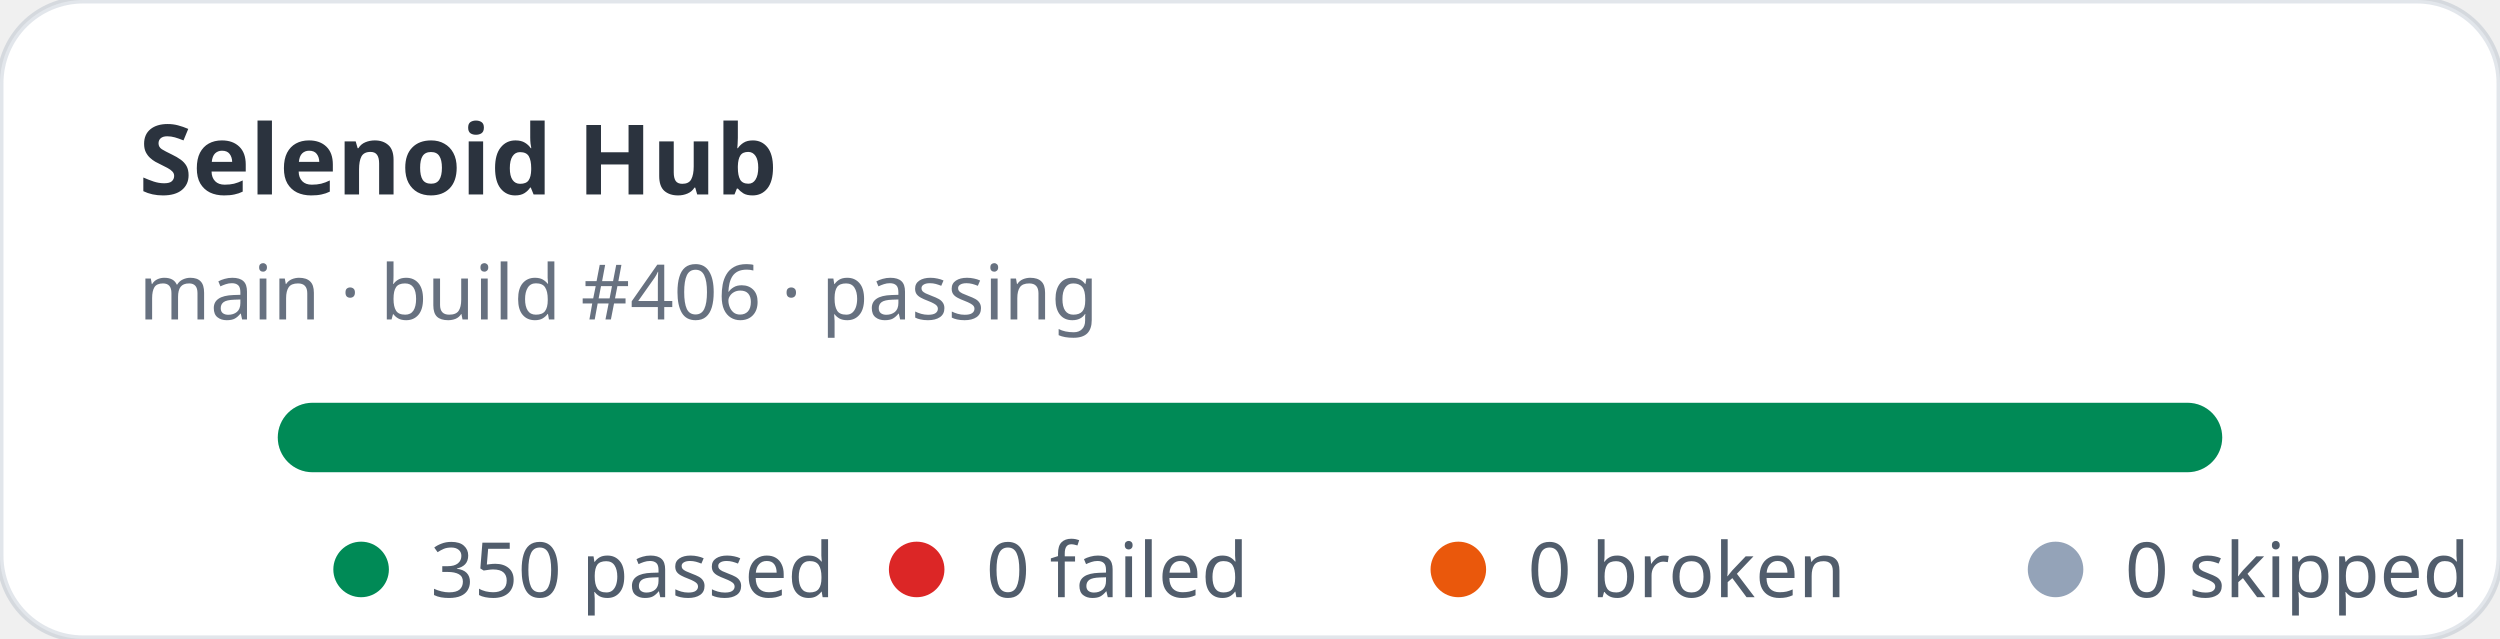
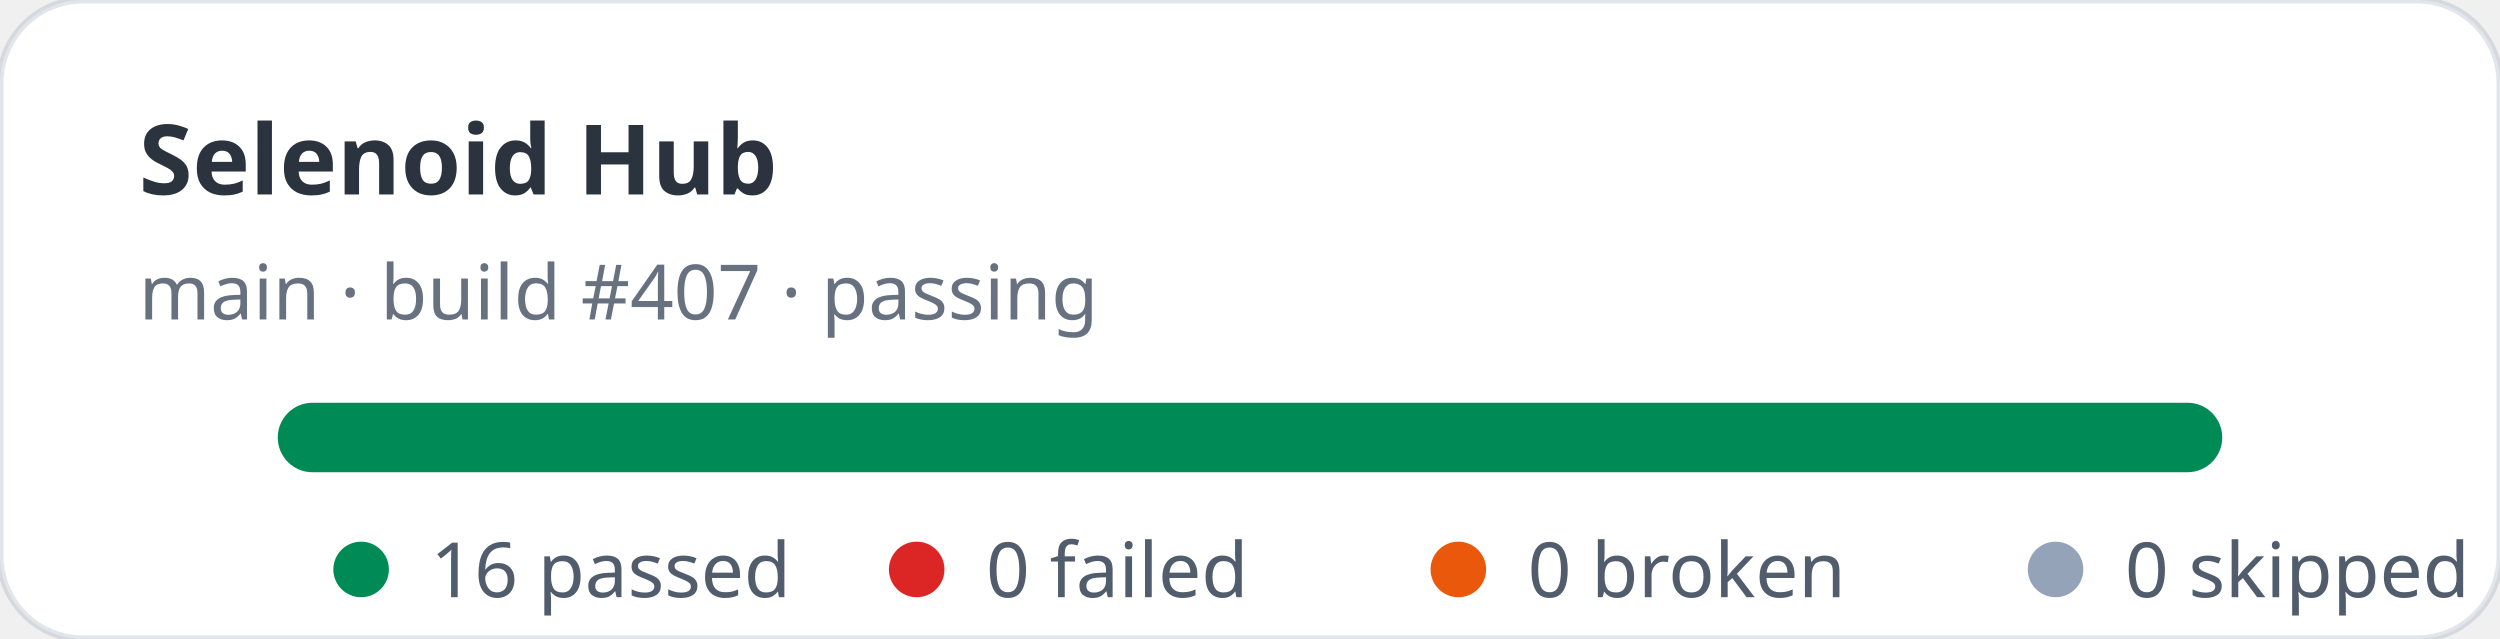
- <svg xmlns="http://www.w3.org/2000/svg" width="360" height="92" viewBox="0 0 360 92" role="img" aria-label="Selenoid Hub stats: 350 passed, 0 failed">
+ <svg xmlns="http://www.w3.org/2000/svg" width="360" height="92" viewBox="0 0 360 92" role="img" aria-label="Selenoid Hub stats: 16 passed, 0 failed">
  <rect width="360" height="92" rx="12" fill="#ffffff" stroke="rgba(11,48,86,0.12)" />
  <text x="20" y="28" fill="rgba(1,10,24,0.83)" font-family="ui-sans-serif,system-ui,sans-serif" font-size="14" font-weight="700">Selenoid Hub</text>
-   <text x="20" y="46" fill="rgba(2,19,44,0.6)" font-family="ui-sans-serif,system-ui,sans-serif" font-size="11">main · build #406 · passing</text>
+   <text x="20" y="46" fill="rgba(2,19,44,0.6)" font-family="ui-sans-serif,system-ui,sans-serif" font-size="11">main · build #407 · passing</text>
  <rect x="40" y="58" width="280" height="10" rx="5" fill="#e2e8f0" />
  <rect x="40" y="58" width="280" height="10" rx="5" fill="#008a56" />
  <g font-family="ui-sans-serif,system-ui,sans-serif" font-size="11" fill="rgba(1,18,40,0.68)">
    <circle cx="52" cy="82" r="4" fill="#008a56" />
-     <text x="62" y="86">350 passed</text>
+     <text x="62" y="86">16 passed</text>
    <circle cx="132" cy="82" r="4" fill="#dc2626" />
    <text x="142" y="86">0 failed</text>
    <circle cx="210" cy="82" r="4" fill="#ea580c" />
    <text x="220" y="86">0 broken</text>
    <circle cx="296" cy="82" r="4" fill="#94a3b8" />
    <text x="306" y="86">0 skipped</text>
  </g>
</svg>
